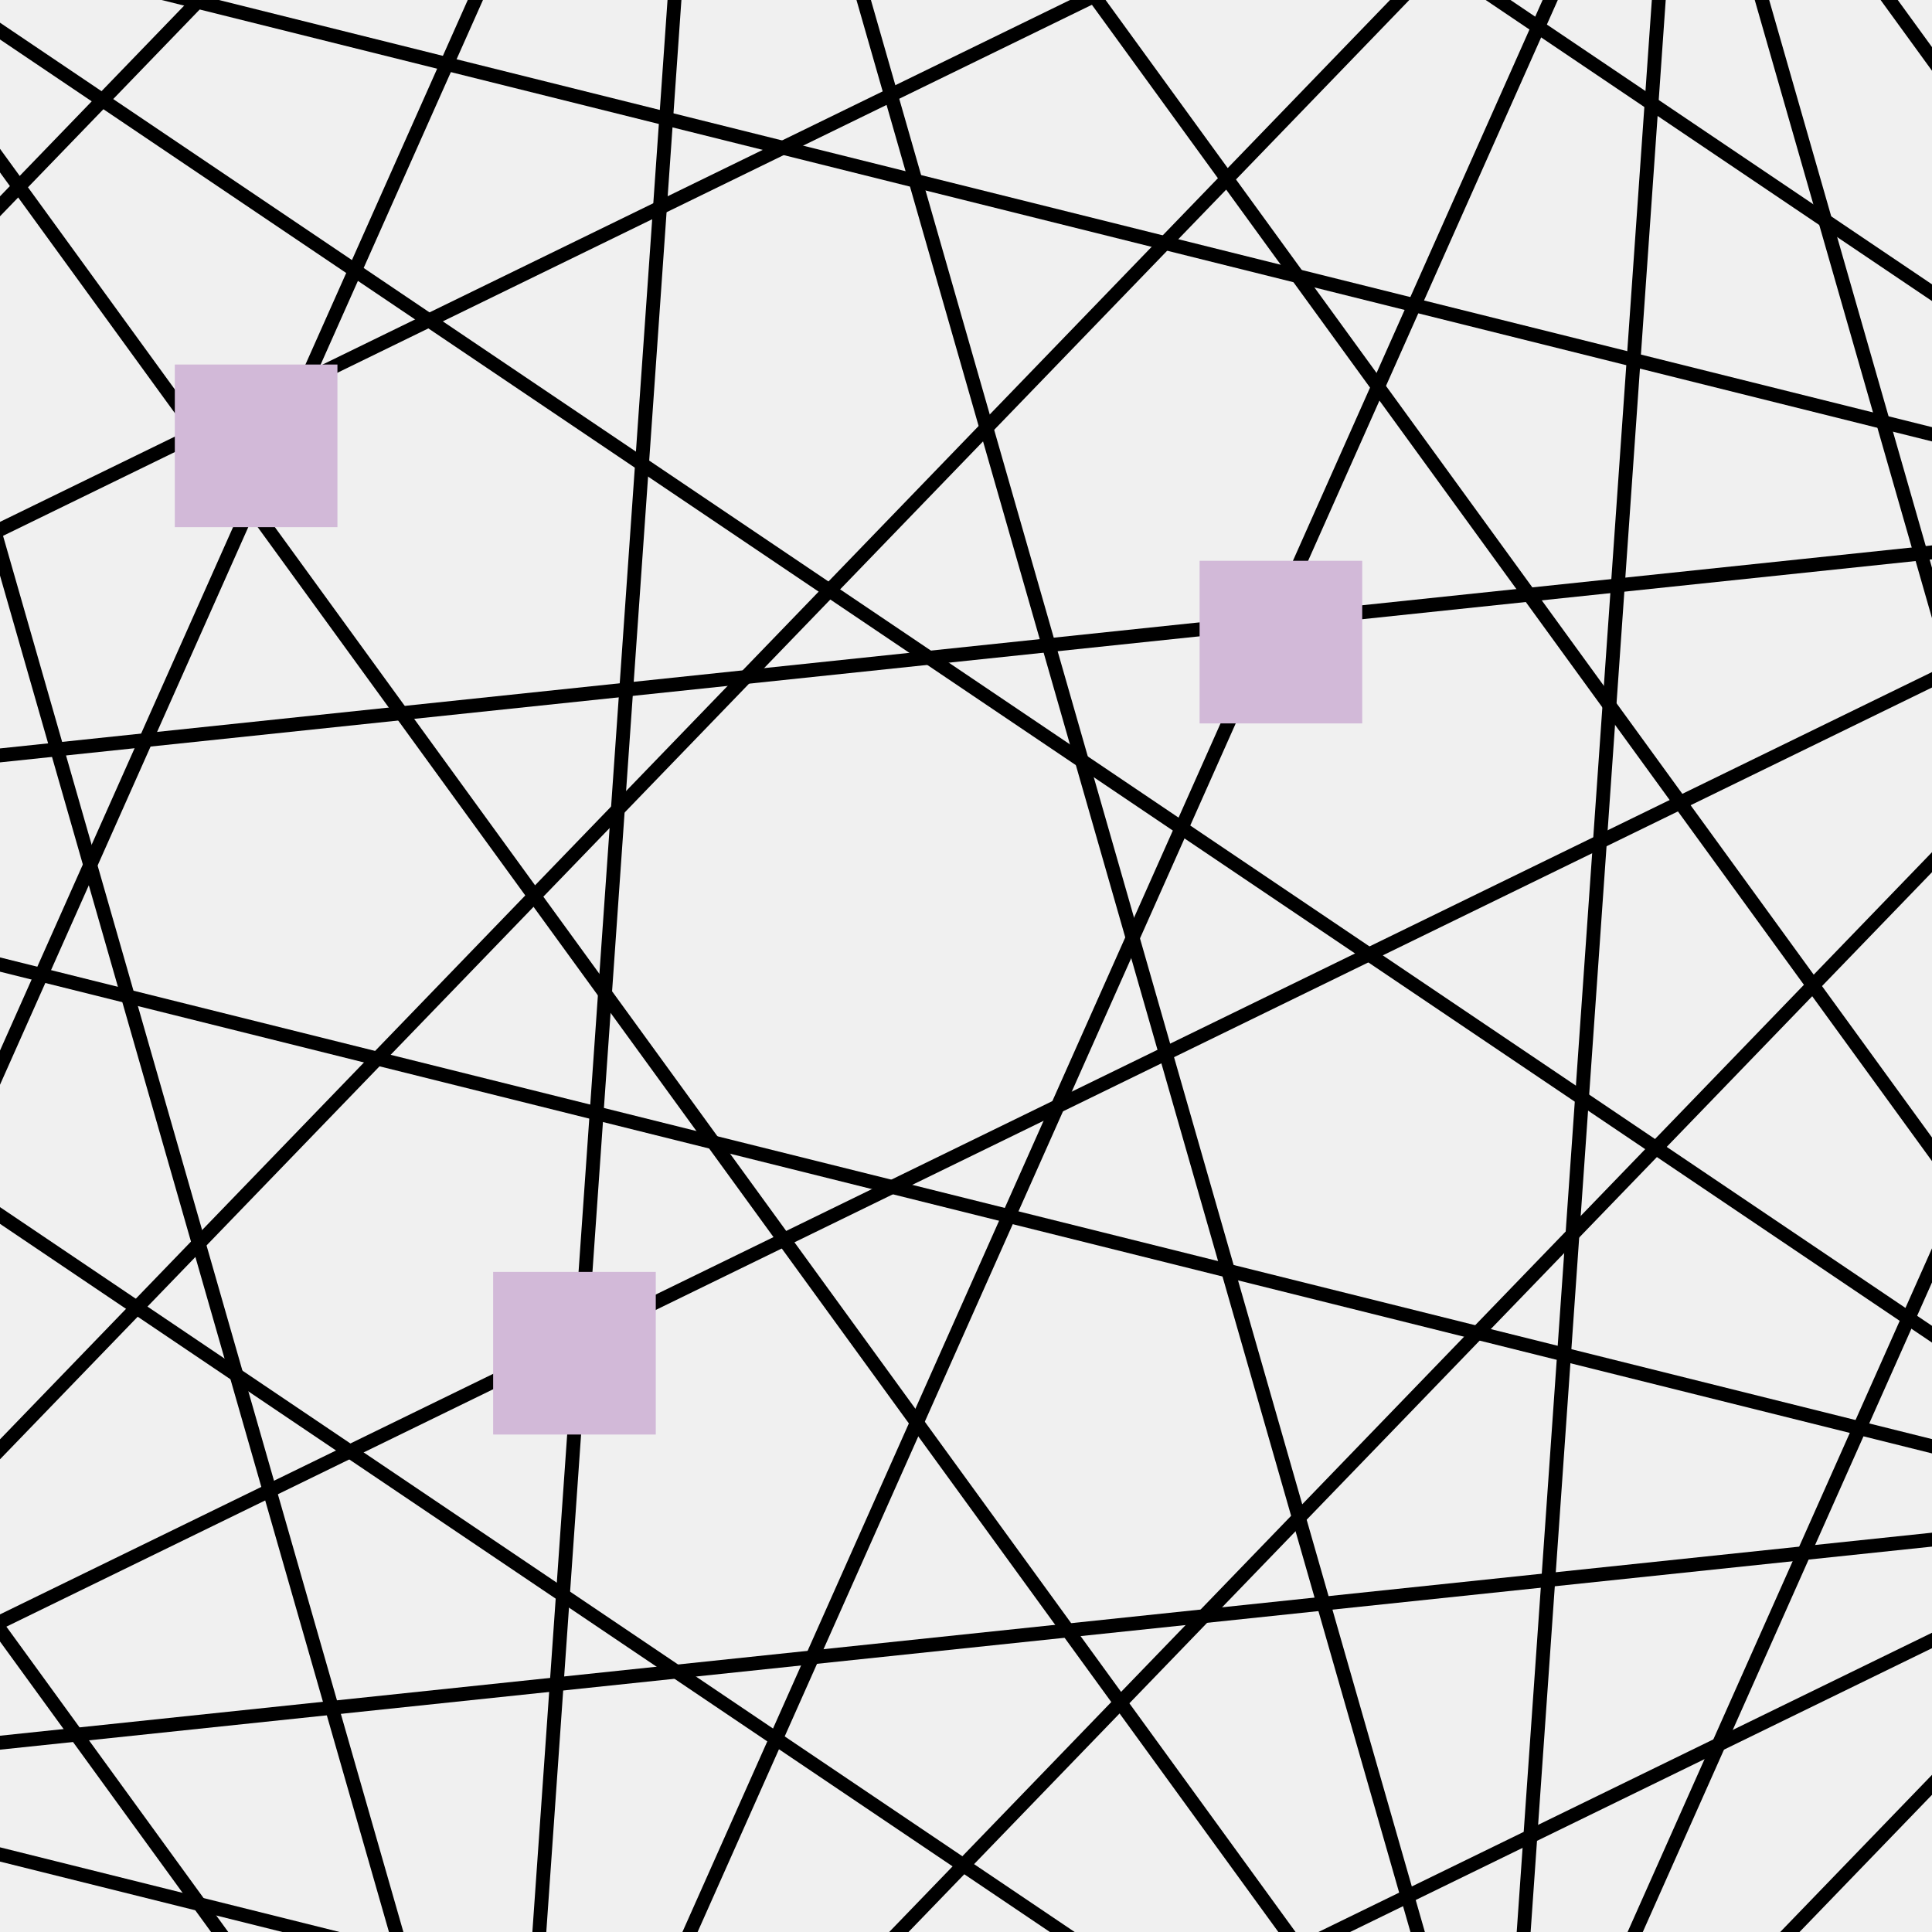
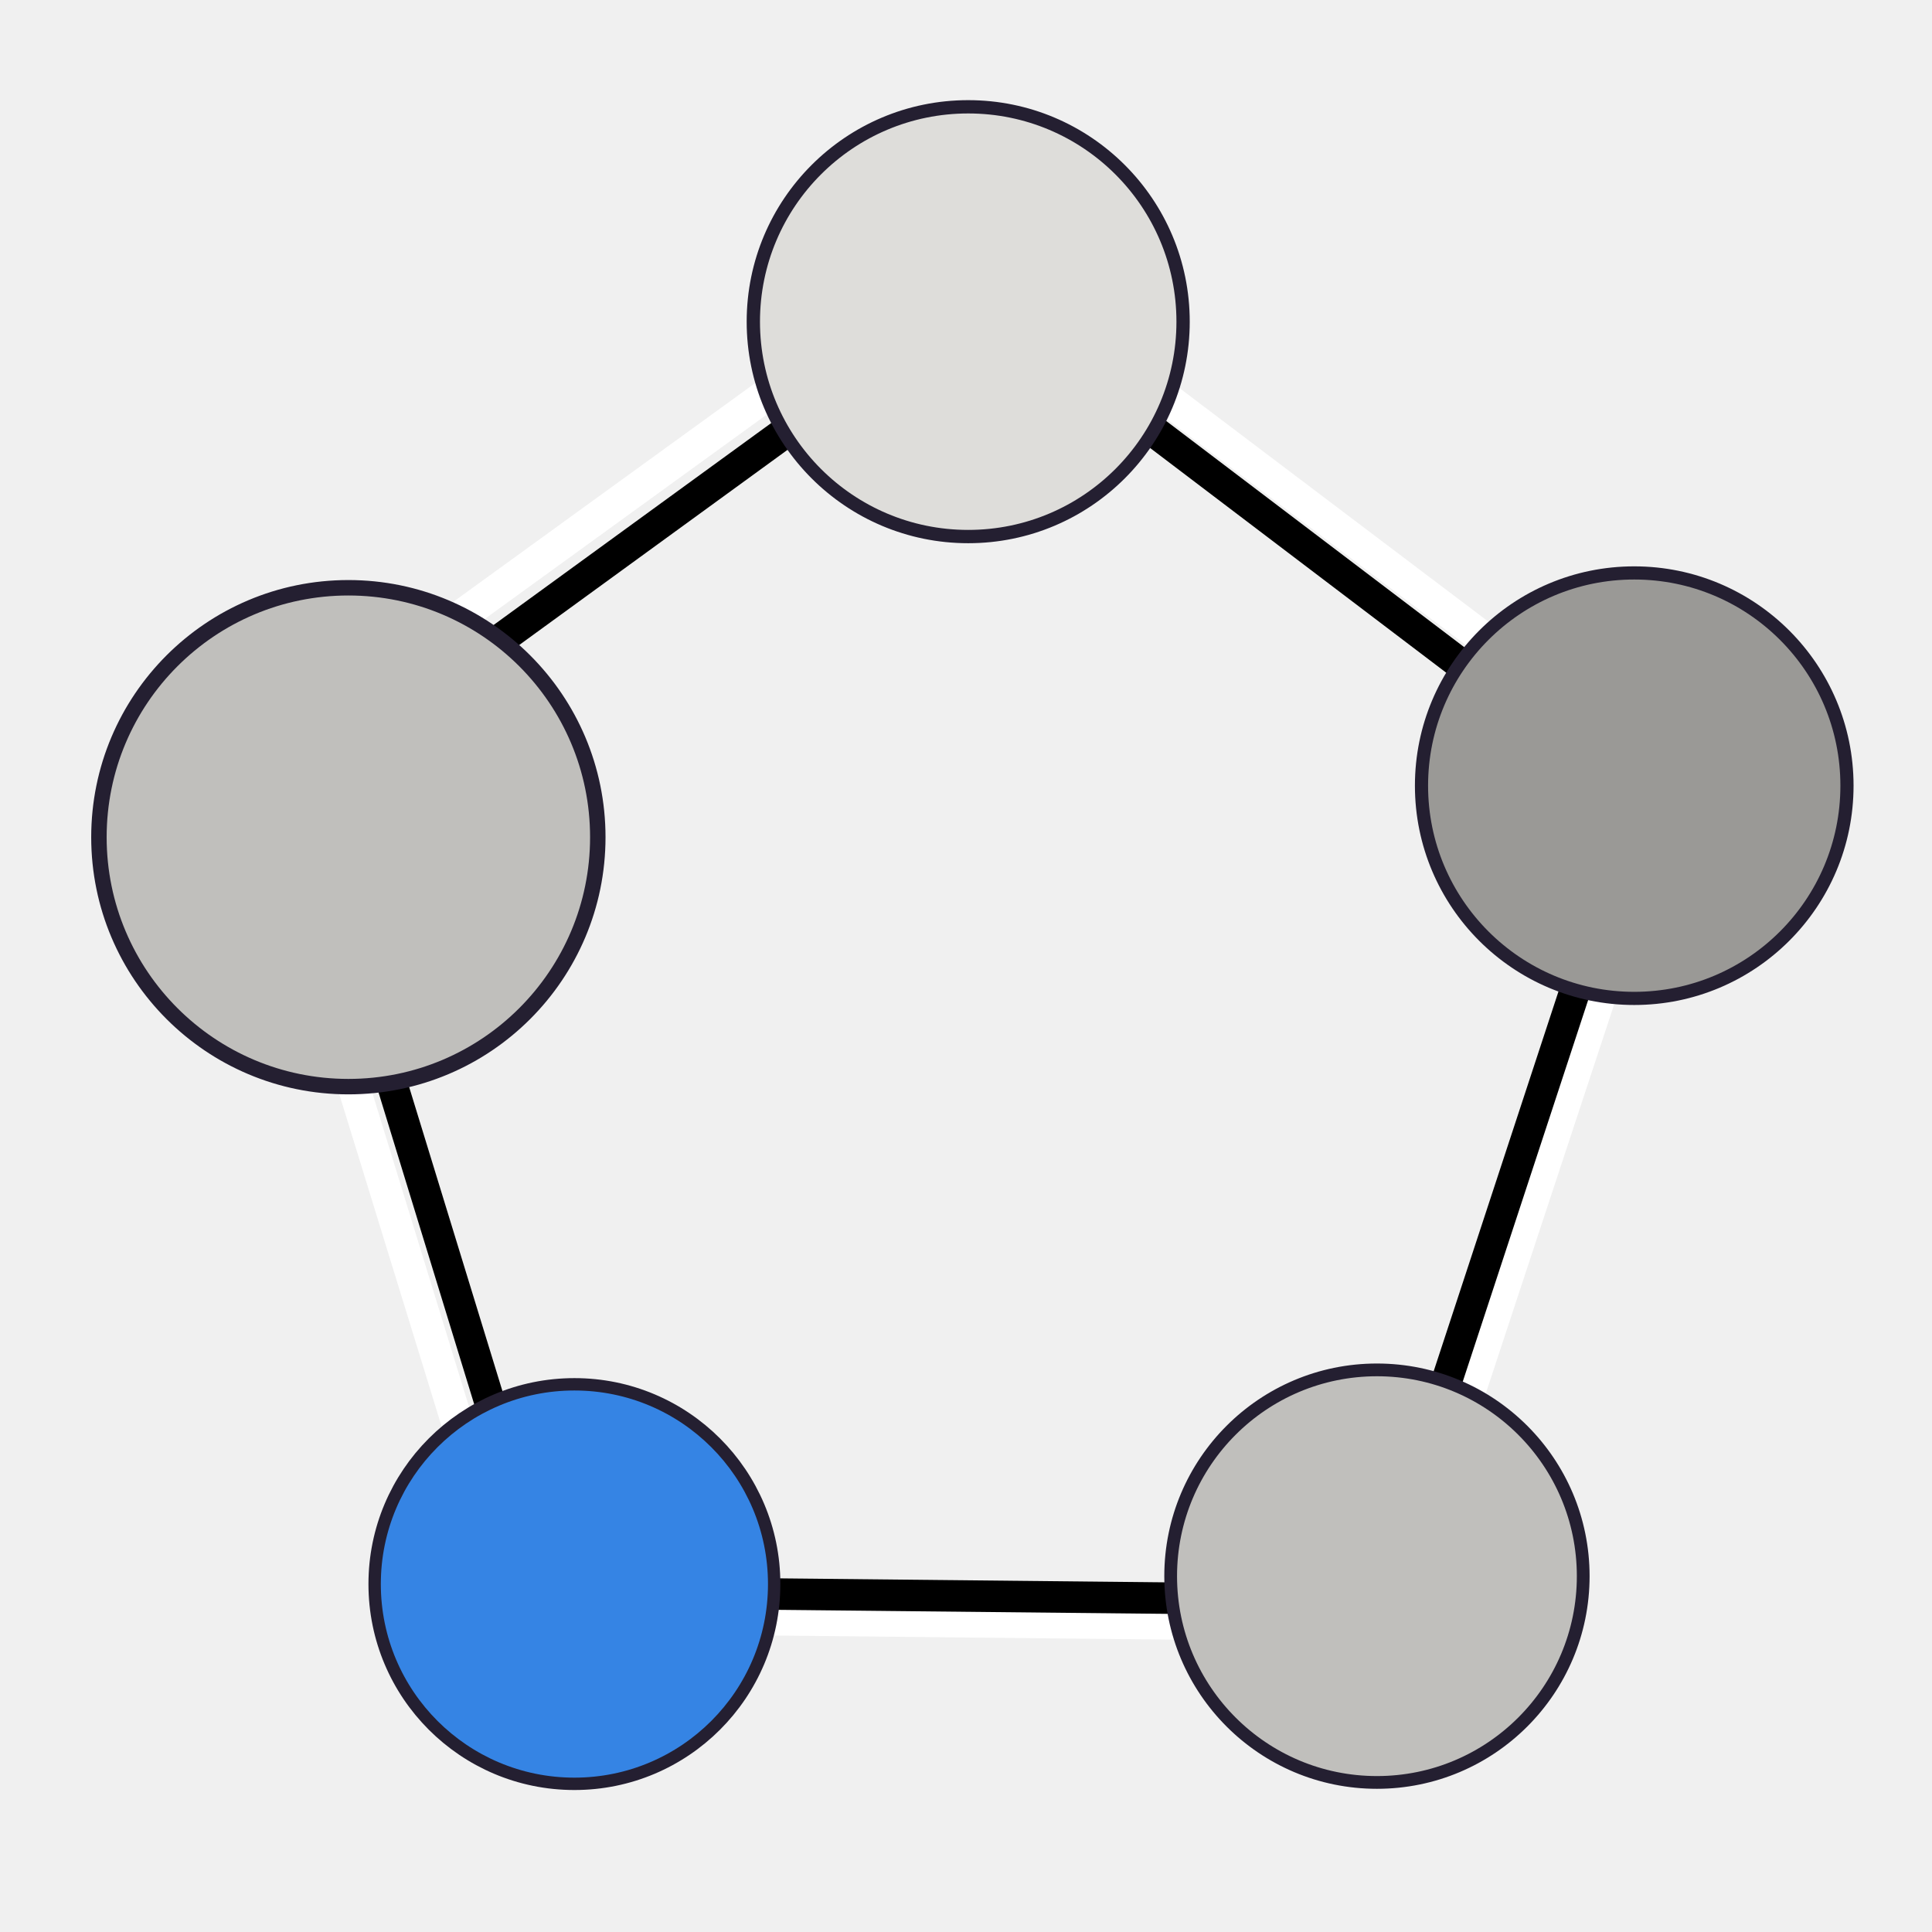
- <svg xmlns="http://www.w3.org/2000/svg" version="1.1" id="svg2" width="256" height="256" viewBox="0 0 256 256">
+ <svg xmlns="http://www.w3.org/2000/svg" version="1.1" id="svg2" width="128" height="128" viewBox="0 0 128 128">
  <defs id="defs6">
    <filter id="mask-powermask-path-effect2579_inverse" style="color-interpolation-filters:sRGB" height="100" width="100" x="-50" y="-50">
      <feColorMatrix id="mask-powermask-path-effect2579_primitive1" values="1" type="saturate" result="fbSourceGraphic" />
      <feColorMatrix id="mask-powermask-path-effect2579_primitive2" values="-1 0 0 0 1 0 -1 0 0 1 0 0 -1 0 1 0 0 0 1 0 " in="fbSourceGraphic" />
    </filter>
    <filter id="mask-powermask-path-effect2589_inverse" style="color-interpolation-filters:sRGB" height="100" width="100" x="-50" y="-50">
      <feColorMatrix id="mask-powermask-path-effect2589_primitive1" values="1" type="saturate" result="fbSourceGraphic" />
      <feColorMatrix id="mask-powermask-path-effect2589_primitive2" values="-1 0 0 0 1 0 -1 0 0 1 0 0 -1 0 1 0 0 0 1 0 " in="fbSourceGraphic" />
    </filter>
  </defs>
  <g id="g10" transform="matrix(1.333333,0,0,-1.333333,0,1122.52)">
    <g id="g12" transform="translate(72,769.89)">
      <g id="g10867" transform="matrix(2.311078,0,0,2.311078,18.1644,-12.09842)">
        <g id="g10869">
-           <g id="g10871" style="display:inline" />
-           <g id="g10873" clip-path="none">
-             <g id="g10875" transform="matrix(1.052916,0,0,1.052916,-1.864715,-3.132763)" clip-path="none">
-               <g id="g10877">
-                 <g id="g10881">
-                   <g id="g10883" transform="scale(-1)">
-                     <g id="g10885" />
-                     <g id="g10887" transform="rotate(180,55.326,-59.7185)">
-                       <g id="g10889" />
-                       <g id="g10891" transform="matrix(0.99452,0.10452,-0.10452,0.99452,-20.453,43.281)" />
-                       <g id="g10897" transform="translate(110.652,-119.437)" />
-                     </g>
-                   </g>
-                 </g>
-               </g>
-               <g id="g10899">
-                 <g id="g10901">
-                   <path class="success" d="m -6.222,59.202 v 0" style="fill:none;stroke:#000000;stroke-width:0;stroke-linecap:butt;stroke-linejoin:miter;stroke-miterlimit:10;stroke-dasharray:none;stroke-opacity:1" id="path10903" />
-                 </g>
-               </g>
-               <g id="g10905">
-                 <path class="success" d="m -37.867,41.872 c -0.288,2.736 -2.739,4.721 -5.475,4.433 -2.736,-0.288 -4.721,-2.739 -4.433,-5.475 0.288,-2.736 2.739,-4.721 5.475,-4.433 2.736,0.288 4.721,2.739 4.433,5.475 z" style="fill:none;stroke:#000000;stroke-width:0;stroke-linecap:butt;stroke-linejoin:miter;stroke-miterlimit:10;stroke-dasharray:none;stroke-opacity:1" id="path10907" />
-                 <g id="g10909">
-                   <g id="g10911" transform="scale(-1)">
-                     <g id="g10913" />
-                     <g id="g10915" transform="rotate(180,55.326,-59.7185)">
-                       <g id="g10917" />
-                       <g id="g10919" transform="matrix(0.99452,0.10452,-0.10452,0.99452,-57.052,25.431)" />
-                       <g id="g10925" transform="translate(110.652,-119.437)" />
-                     </g>
-                   </g>
-                 </g>
-               </g>
-               <g id="g10927">
-                 <g id="g10929">
-                   <path class="success" style="color:#000000;fill:#000000;stroke-miterlimit:10;-inkscape-stroke:none" d="m -38.041,43.367 -0.248,0.51 27.287,13.309 0.248,-0.51 z" id="path10931" />
-                 </g>
-               </g>
-               <g id="g10933">
-                 <path class="success" d="m -54.43,4.673 c -0.288,2.736 -2.739,4.721 -5.475,4.433 -2.736,-0.288 -4.721,-2.739 -4.433,-5.475 0.288,-2.736 2.739,-4.721 5.475,-4.433 2.736,0.288 4.721,2.739 4.433,5.475 z" style="fill:none;stroke:#000000;stroke-width:0;stroke-linecap:butt;stroke-linejoin:miter;stroke-miterlimit:10;stroke-dasharray:none;stroke-opacity:1" id="path10935" />
-                 <g id="g10937">
-                   <g id="g10939" transform="scale(-1)">
-                     <g id="g10941" />
-                     <g id="g10943" transform="rotate(180,55.326,-59.7185)">
-                       <g id="g10945" />
-                       <g id="g10947" transform="matrix(0.99452,0.10452,-0.10452,0.99452,-73.614,-11.768)" />
-                       <g id="g10953" transform="translate(110.652,-119.437)" />
-                     </g>
-                   </g>
-                 </g>
-               </g>
-               <g id="g10955">
-                 <g id="g10957">
-                   <path class="success" style="color:#000000;fill:#000000;stroke-miterlimit:10;-inkscape-stroke:none" d="m -55.582,7.682 -0.406,0.395 45.963,47.596 0.408,-0.393 z" id="path10959" />
-                 </g>
-               </g>
-               <g id="g10961">
-                 <path class="success" d="m -43.206,-34.469 c -0.288,2.736 -2.739,4.721 -5.475,4.433 -2.736,-0.288 -4.721,-2.739 -4.433,-5.475 0.288,-2.736 2.739,-4.721 5.475,-4.433 2.736,0.288 4.721,2.739 4.433,5.475 z" style="fill:none;stroke:#000000;stroke-width:0;stroke-linecap:butt;stroke-linejoin:miter;stroke-miterlimit:10;stroke-dasharray:none;stroke-opacity:1" id="path10963" />
-                 <g id="g10965">
-                   <g id="g10967" transform="scale(-1)">
-                     <g id="g10969" />
-                     <g id="g10971" transform="rotate(180,55.326,-59.7185)">
-                       <g id="g10973" />
-                       <g id="g10975" transform="matrix(0.99452,0.10452,-0.10452,0.99452,-62.39,-50.911)" />
-                       <g id="g10981" transform="translate(110.652,-119.437)" />
-                     </g>
-                   </g>
-                 </g>
-               </g>
-               <g id="g10983">
-                 <g id="g10985">
-                   <path class="success" style="color:#000000;fill:#000000;stroke-miterlimit:10;-inkscape-stroke:none" d="m -45.793,-30.373 -0.52,0.23 37.725,84.729 0.518,-0.232 z" id="path10987" />
-                 </g>
-               </g>
-               <g id="g10989">
-                 <path class="success" d="m -9.448,-57.24 c -0.288,2.736 -2.739,4.721 -5.475,4.433 -2.736,-0.288 -4.721,-2.739 -4.433,-5.475 0.288,-2.736 2.739,-4.721 5.475,-4.433 2.736,0.288 4.721,2.739 4.433,5.475 z" style="fill:none;stroke:#000000;stroke-width:0;stroke-linecap:butt;stroke-linejoin:miter;stroke-miterlimit:10;stroke-dasharray:none;stroke-opacity:1" id="path10991" />
-                 <g id="g10993">
-                   <g id="g10995" transform="scale(-1)">
-                     <g id="g10997" />
-                     <g id="g10999" transform="rotate(180,55.326,-59.7185)">
-                       <g id="g11001" />
-                       <g id="g11003" transform="matrix(0.99452,0.10452,-0.10452,0.99452,-28.632,-73.681)" />
-                       <g id="g11009" transform="translate(110.652,-119.437)" />
-                     </g>
-                   </g>
-                 </g>
-               </g>
-               <g id="g11011">
-                 <g id="g11013">
-                   <path class="success" style="color:#000000;fill:#000000;stroke-miterlimit:10;-inkscape-stroke:none" d="m -13.758,-52.611 -0.566,0.039 7.459,106.627 0.564,-0.039 z" id="path11015" />
-                 </g>
-               </g>
-               <g id="g11017">
-                 <path class="success" d="m 31.05,-52.984 c -0.288,2.736 -2.739,4.721 -5.475,4.433 -2.736,-0.288 -4.721,-2.739 -4.433,-5.475 0.288,-2.736 2.739,-4.721 5.475,-4.433 2.736,0.288 4.721,2.739 4.433,5.475 z" style="fill:none;stroke:#000000;stroke-width:0;stroke-linecap:butt;stroke-linejoin:miter;stroke-miterlimit:10;stroke-dasharray:none;stroke-opacity:1" id="path11019" />
-                 <g id="g11021">
-                   <g id="g11023" transform="scale(-1)">
-                     <g id="g11025" />
-                     <g id="g11027" transform="rotate(180,55.326,-59.7185)">
-                       <g id="g11029" />
-                       <g id="g11031" transform="matrix(0.99452,0.10452,-0.10452,0.99452,11.865,-69.425)" />
-                       <g id="g11037" transform="translate(110.652,-119.437)" />
-                     </g>
-                   </g>
-                 </g>
-               </g>
-               <g id="g11039">
-                 <g id="g11041">
-                   <path class="success" style="color:#000000;fill:#000000;stroke-miterlimit:10;-inkscape-stroke:none" d="M 24.395,-48.602 -5.066,54.145 -4.521,54.301 24.939,-48.445 Z" id="path11043" />
-                 </g>
-               </g>
-               <g id="g11045">
-                 <path class="success" d="m 59.336,-23.692 c -0.288,2.736 -2.739,4.721 -5.475,4.433 -2.736,-0.288 -4.721,-2.739 -4.433,-5.475 0.288,-2.736 2.739,-4.721 5.475,-4.433 2.736,0.288 4.721,2.739 4.433,5.475 z" style="fill:none;stroke:#000000;stroke-width:0;stroke-linecap:butt;stroke-linejoin:miter;stroke-miterlimit:10;stroke-dasharray:none;stroke-opacity:1" id="path11047" />
-                 <g id="g11049">
-                   <g id="g11051" transform="scale(-1)">
-                     <g id="g11053" />
-                     <g id="g11055" transform="rotate(180,55.326,-59.7185)">
-                       <g id="g11057" />
-                       <g id="g11059" transform="matrix(0.99452,0.10452,-0.10452,0.99452,40.151,-40.134)" />
-                       <g id="g11065" transform="translate(110.652,-119.437)" />
-                     </g>
-                   </g>
-                 </g>
-               </g>
-               <g id="g11067">
-                 <g id="g11069">
-                   <path class="success" style="color:#000000;fill:#000000;stroke-miterlimit:10;-inkscape-stroke:none" d="M 51.107,-20.188 -3.406,54.844 -2.947,55.178 51.566,-19.855 Z" id="path11071" />
-                 </g>
-               </g>
-               <g id="g11073">
-                 <path class="success" d="m 62.177,16.928 c -0.288,2.736 -2.739,4.721 -5.475,4.433 -2.736,-0.288 -4.721,-2.739 -4.433,-5.475 0.288,-2.736 2.739,-4.721 5.475,-4.433 2.736,0.288 4.721,2.739 4.433,5.475 z" style="fill:none;stroke:#000000;stroke-width:0;stroke-linecap:butt;stroke-linejoin:miter;stroke-miterlimit:10;stroke-dasharray:none;stroke-opacity:1" id="path11075" />
-                 <g id="g11077">
-                   <g id="g11079" transform="scale(-1)">
-                     <g id="g11081" />
-                     <g id="g11083" transform="rotate(180,55.326,-59.7185)">
-                       <g id="g11085" />
-                       <g id="g11087" transform="matrix(0.99452,0.10452,-0.10452,0.99452,42.993,0.487)" />
-                       <g id="g11093" transform="translate(110.652,-119.437)" />
-                     </g>
-                   </g>
-                 </g>
-               </g>
-               <g id="g11095">
-                 <g id="g11097">
-                   <path class="success" style="color:#000000;fill:#000000;stroke-miterlimit:10;-inkscape-stroke:none" d="m 52.77,19.07 -54.855,37 0.316,0.471 54.855,-37.002 z" id="path11099" />
-                 </g>
-               </g>
-               <g id="g11101">
-                 <path class="success" d="m 38.243,49.871 c -0.288,2.736 -2.739,4.721 -5.475,4.433 -2.736,-0.288 -4.721,-2.739 -4.433,-5.475 0.288,-2.736 2.739,-4.721 5.475,-4.433 2.736,0.288 4.721,2.739 4.433,5.475 z" style="fill:none;stroke:#000000;stroke-width:0;stroke-linecap:butt;stroke-linejoin:miter;stroke-miterlimit:10;stroke-dasharray:none;stroke-opacity:1" id="path11103" />
-                 <g id="g11105">
-                   <g id="g11107" transform="scale(-1)">
-                     <g id="g11109" />
-                     <g id="g11111" transform="rotate(180,55.326,-59.7185)">
-                       <g id="g11113" />
-                       <g id="g11115" transform="matrix(0.99452,0.10452,-0.10452,0.99452,19.058,33.43)" />
-                       <g id="g11121" transform="translate(110.652,-119.437)" />
-                     </g>
-                   </g>
-                 </g>
-               </g>
-               <g id="g11123">
-                 <g id="g11125">
-                   <path class="success" style="color:#000000;fill:#000000;stroke-miterlimit:10;-inkscape-stroke:none" d="m 28.193,50.328 -29.457,7.346 0.137,0.551 29.457,-7.346 z" id="path11127" />
-                 </g>
-               </g>
-               <g id="g11129">
-                 <g id="g11131">
-                   <path class="success" d="m -42.821,41.352 v 0" style="fill:none;stroke:#000000;stroke-width:0;stroke-linecap:butt;stroke-linejoin:miter;stroke-miterlimit:10;stroke-dasharray:none;stroke-opacity:1" id="path11133" />
-                 </g>
-               </g>
-               <g id="g11135">
-                 <g id="g11137">
-                   <path class="success" style="color:#000000;fill:#000000;stroke-miterlimit:10;-inkscape-stroke:none" d="M -57.018,8.77 -57.535,9 -45.188,36.734 l 0.518,-0.23 z" id="path11139" />
-                 </g>
-               </g>
-               <g id="g11141">
-                 <g id="g11143">
-                   <path class="success" style="color:#000000;fill:#000000;stroke-miterlimit:10;-inkscape-stroke:none" d="m -47.516,-29.842 -0.566,0.039 4.617,66.006 0.564,-0.039 z" id="path11145" />
-                 </g>
-               </g>
-               <g id="g11147">
-                 <g id="g11149">
-                   <path class="success" style="color:#000000;fill:#000000;stroke-miterlimit:10;-inkscape-stroke:none" d="m -16.102,-52.859 -25.564,89.152 0.545,0.156 25.564,-89.152 z" id="path11151" />
-                 </g>
-               </g>
-               <g id="g11153">
-                 <g id="g11155">
-                   <path class="success" style="color:#000000;fill:#000000;stroke-miterlimit:10;-inkscape-stroke:none" d="m 22.82,-49.48 -62.826,86.475 0.459,0.334 62.826,-86.475 z" id="path11157" />
-                 </g>
-               </g>
-               <g id="g11159">
-                 <g id="g11161">
-                   <path class="success" style="color:#000000;fill:#000000;stroke-miterlimit:10;-inkscape-stroke:none" d="m 49.928,-21.551 -88.613,59.77 0.318,0.471 88.613,-59.77 z" id="path11163" />
-                 </g>
-               </g>
-               <g id="g11165">
-                 <g id="g11167">
-                   <path class="success" style="color:#000000;fill:#000000;stroke-miterlimit:10;-inkscape-stroke:none" d="m 52.127,17.387 -89.99,22.438 0.137,0.549 89.992,-22.438 z" id="path11169" />
-                 </g>
-               </g>
-               <g id="g11171">
-                 <g id="g11173">
-                   <path class="success" style="color:#000000;fill:#000000;stroke-miterlimit:10;-inkscape-stroke:none" d="m -37.639,41.611 -0.061,0.564 65.807,6.916 0.059,-0.564 z" id="path11175" />
-                 </g>
-               </g>
-               <g id="g11177">
-                 <g id="g11179">
-                   <path class="success" d="m -59.384,4.153 v 0" style="fill:none;stroke:#000000;stroke-width:0;stroke-linecap:butt;stroke-linejoin:miter;stroke-miterlimit:10;stroke-dasharray:none;stroke-opacity:1" id="path11181" />
-                 </g>
-               </g>
-               <g id="g11183">
-                 <g id="g11185">
-                   <path class="success" style="color:#000000;fill:#000000;stroke-miterlimit:10;-inkscape-stroke:none" d="m -49.859,-30.088 -8.369,29.182 0.545,0.156 8.369,-29.182 z" id="path11187" />
-                 </g>
-               </g>
-               <g id="g11189">
-                 <g id="g11191">
-                   <path class="success" style="color:#000000;fill:#000000;stroke-miterlimit:10;-inkscape-stroke:none" d="m -17.676,-53.736 -38.893,53.531 0.459,0.334 38.893,-53.531 z" id="path11193" />
-                 </g>
-               </g>
-               <g id="g11195">
-                 <g id="g11197">
-                   <path class="success" style="color:#000000;fill:#000000;stroke-miterlimit:10;-inkscape-stroke:none" d="m 21.643,-50.842 -76.891,51.863 0.318,0.469 76.889,-51.863 z" id="path11199" />
-                 </g>
-               </g>
-               <g id="g11201">
-                 <g id="g11203">
-                   <path class="success" style="color:#000000;fill:#000000;stroke-miterlimit:10;-inkscape-stroke:none" d="M 49.287,-23.234 -54.426,2.625 -54.289,3.174 49.424,-22.684 Z" id="path11205" />
-                 </g>
-               </g>
-               <g id="g11207">
-                 <g id="g11209">
-                   <path class="success" style="color:#000000;fill:#000000;stroke-miterlimit:10;-inkscape-stroke:none" d="m -54.201,4.412 -0.061,0.564 106.303,11.172 0.059,-0.564 z" id="path14689" />
-                 </g>
-               </g>
-               <g id="g11213">
-                 <g id="g11215">
-                   <path class="success" style="color:#000000;fill:#000000;stroke-miterlimit:10;-inkscape-stroke:none" d="m -54.604,6.168 -0.248,0.51 83.359,40.656 0.248,-0.51 z" id="path11217" />
-                 </g>
-               </g>
-               <g id="g11219">
-                 <g id="g11221">
-                   <path class="success" d="m -48.16,-34.99 v 0" style="fill:none;stroke:#000000;stroke-width:0;stroke-linecap:butt;stroke-linejoin:miter;stroke-miterlimit:10;stroke-dasharray:none;stroke-opacity:1" id="path11223" />
-                 </g>
-               </g>
-               <g id="g11225">
-                 <g id="g11227">
-                   <path class="success" style="color:#000000;fill:#000000;stroke-miterlimit:10;-inkscape-stroke:none" d="m -18.855,-55.098 -25.168,16.977 0.316,0.469 25.168,-16.977 z" id="path11229" />
-                 </g>
-               </g>
-               <g id="g11231">
-                 <g id="g11233">
-                   <path class="success" style="color:#000000;fill:#000000;stroke-miterlimit:10;-inkscape-stroke:none" d="m 21,-52.525 -64.201,16.008 0.137,0.549 64.201,-16.008 z" id="path11235" />
-                 </g>
-               </g>
-               <g id="g11237">
-                 <g id="g11239">
-                   <path class="success" style="color:#000000;fill:#000000;stroke-miterlimit:10;-inkscape-stroke:none" d="m -42.979,-34.73 -0.059,0.564 92.236,9.693 0.061,-0.562 z" id="path11241" />
-                 </g>
-               </g>
-               <g id="g11243">
-                 <g id="g11245">
-                   <path class="success" style="color:#000000;fill:#000000;stroke-miterlimit:10;-inkscape-stroke:none" d="m -43.379,-32.973 -0.248,0.508 96.07,46.857 0.248,-0.51 z" id="path11247" />
-                 </g>
-               </g>
-               <g id="g11249">
-                 <g id="g11251">
-                   <path class="success" style="color:#000000;fill:#000000;stroke-miterlimit:10;-inkscape-stroke:none" d="m -44.357,-31.459 -0.408,0.393 74.252,76.887 0.408,-0.393 z" id="path11253" />
-                 </g>
-               </g>
-               <g id="g11255">
-                 <g id="g11257">
-                   <path class="success" d="m -14.402,-57.76 v 0" style="fill:none;stroke:#000000;stroke-width:0;stroke-linecap:butt;stroke-linejoin:miter;stroke-miterlimit:10;stroke-dasharray:none;stroke-opacity:1" id="path11259" />
-                 </g>
-               </g>
-               <g id="g11261">
-                 <g id="g11263">
-                   <path class="success" style="color:#000000;fill:#000000;stroke-miterlimit:10;-inkscape-stroke:none" d="m -9.221,-57.5 -0.059,0.562 30.193,3.174 0.059,-0.564 z" id="path11265" />
-                 </g>
-               </g>
-               <g id="g11267">
-                 <g id="g11269">
-                   <path class="success" style="color:#000000;fill:#000000;stroke-miterlimit:10;-inkscape-stroke:none" d="m -9.621,-55.744 -0.248,0.51 59.471,29.006 0.248,-0.51 z" id="path11271" />
-                 </g>
-               </g>
-               <g id="g11273">
-                 <g id="g11275">
-                   <path class="success" style="color:#000000;fill:#000000;stroke-miterlimit:10;-inkscape-stroke:none" d="m -10.6,-54.23 -0.408,0.395 64.428,66.715 0.408,-0.395 z" id="path11277" />
-                 </g>
-               </g>
-               <g id="g11279">
-                 <g id="g11281">
-                   <path class="success" style="color:#000000;fill:#000000;stroke-miterlimit:10;-inkscape-stroke:none" d="m -12.035,-53.143 -0.518,0.23 43.475,97.645 0.518,-0.23 z" id="path11283" />
-                 </g>
-               </g>
-               <g id="g11285">
-                 <g id="g11287">
-                   <path class="success" d="m 26.096,-53.504 v 0" style="fill:none;stroke:#000000;stroke-width:0;stroke-linecap:butt;stroke-linejoin:miter;stroke-miterlimit:10;stroke-dasharray:none;stroke-opacity:1" id="path11289" />
-                 </g>
-               </g>
-               <g id="g11291">
-                 <g id="g11293">
-                   <path class="success" style="color:#000000;fill:#000000;stroke-miterlimit:10;-inkscape-stroke:none" d="m 29.898,-49.975 -0.408,0.395 21.09,21.838 0.406,-0.395 z" id="path11295" />
-                 </g>
-               </g>
-               <g id="g11297">
-                 <g id="g11299">
-                   <path class="success" style="color:#000000;fill:#000000;stroke-miterlimit:10;-inkscape-stroke:none" d="M 28.461,-48.887 27.943,-48.656 54.857,11.791 55.375,11.561 Z" id="path11301" />
-                 </g>
-               </g>
-               <g id="g11303">
-                 <g id="g11305">
-                   <path class="success" style="color:#000000;fill:#000000;stroke-miterlimit:10;-inkscape-stroke:none" d="m 26.74,-48.355 -0.566,0.039 6.471,92.52 0.564,-0.041 z" id="path11307" />
-                 </g>
-               </g>
-               <g id="g11309">
-                 <g id="g11311">
-                   <path class="success" d="m 54.382,-24.213 v 0" style="fill:none;stroke:#000000;stroke-width:0;stroke-linecap:butt;stroke-linejoin:miter;stroke-miterlimit:10;stroke-dasharray:none;stroke-opacity:1" id="path11313" />
-                 </g>
-               </g>
-               <g id="g11315">
-                 <g id="g11317">
-                   <path class="success" style="color:#000000;fill:#000000;stroke-miterlimit:10;-inkscape-stroke:none" d="m 55.025,-19.064 -0.564,0.039 2.117,30.285 0.566,-0.039 z" id="path11319" />
-                 </g>
-               </g>
-               <g id="g11321">
-                 <g id="g11323">
-                   <path class="success" style="color:#000000;fill:#000000;stroke-miterlimit:10;-inkscape-stroke:none" d="m 52.682,-19.311 -18.238,63.604 0.545,0.156 18.238,-63.604 z" id="path11325" />
-                 </g>
-               </g>
-               <g id="g11327">
-                 <g id="g11329">
-                   <path class="success" d="m 57.223,16.408 v 0" style="fill:none;stroke:#000000;stroke-width:0;stroke-linecap:butt;stroke-linejoin:miter;stroke-miterlimit:10;stroke-dasharray:none;stroke-opacity:1" id="path11331" />
-                 </g>
-               </g>
-               <g id="g11333">
-                 <g id="g11335">
-                   <path class="success" style="color:#000000;fill:#000000;stroke-miterlimit:10;-inkscape-stroke:none" d="M 53.949,20.432 36.104,44.992 36.562,45.326 54.408,20.766 Z" id="path11337" />
-                 </g>
-               </g>
-               <g id="g11339">
-                 <g id="g11341">
-                   <path class="success" d="m 33.288,49.351 v 0" style="fill:none;stroke:#000000;stroke-width:0;stroke-linecap:butt;stroke-linejoin:miter;stroke-miterlimit:10;stroke-dasharray:none;stroke-opacity:1" id="path11343" />
-                 </g>
-               </g>
-             </g>
-           </g>
-           <rect class="error" style="display:inline;fill:#d2b9d8;fill-opacity:1;stroke:none;stroke-width:0;stroke-linejoin:bevel;stroke-dasharray:none;stroke-dashoffset:0;stroke-opacity:1;enable-background:new" id="rect31548" width="6.993" height="6.993" x="-31.497" y="-20.714" transform="scale(1,-1)" />
-           <rect class="error" style="display:inline;fill:#d2b9d8;fill-opacity:1;stroke:none;stroke-width:0;stroke-linejoin:bevel;stroke-dasharray:none;stroke-dashoffset:0;stroke-opacity:1;enable-background:new" id="rect31548-9" width="6.993" height="6.993" x="12.57" y="-12.275" transform="scale(1,-1)" />
-           <rect class="error" style="display:inline;fill:#d2b9d8;fill-opacity:1;stroke:none;stroke-width:0;stroke-linejoin:bevel;stroke-dasharray:none;stroke-dashoffset:0;stroke-opacity:1;enable-background:new" id="rect31548-9-1" width="6.993" height="6.993" x="-17.808" y="18.304" transform="scale(1,-1)" />
+           <path style="display:inline;fill:none;stroke:#ffffff;stroke-width:2;stroke-dasharray:none;stroke-dashoffset:0;enable-background:new" id="path1" d="M 53.62,204.647 6.772,233.159 -34.821,197.414 l 21.142,-50.603 54.659,4.47 z" transform="matrix(0.2913797,-0.1847976,-0.1813857,-0.2968606,12.41889,72.0978)" />
+           <path style="display:inline;fill:none;stroke:#000000;stroke-width:2.043;stroke-dasharray:none;stroke-dashoffset:3.007;enable-background:new" id="path1-6" d="M 53.62,204.647 6.772,233.159 -34.821,197.414 l 21.142,-50.603 54.659,4.47 z" transform="matrix(0.2751889,-0.1752007,-0.1713068,-0.2814441,10.84364,68.97371)" />
+           <ellipse style="display:inline;fill:#deddda;fill-opacity:1;stroke:#241f31;stroke-width:0.286;stroke-dasharray:none;stroke-dashoffset:0;enable-background:new" id="path1-5-7" cx="-18.197" cy="-29.473" clip-path="none" rx="4.62" ry="4.62" transform="scale(1,-1)" />
+           <circle style="display:inline;fill:#3584e4;fill-opacity:1;stroke:#241f31;stroke-width:0.266;stroke-dasharray:none;stroke-dashoffset:0;enable-background:new" id="path1-5-7-1-7" cx="-26.664" cy="-2.331" r="4.295" clip-path="none" transform="scale(1,-1)" />
+           <circle style="display:inline;fill:#9a9996;fill-opacity:1;stroke:#241f31;stroke-width:0.283;stroke-dasharray:none;stroke-dashoffset:0;enable-background:new" id="path1-5-7-45" cx="-19.497" cy="3.877" r="4.574" clip-path="none" transform="matrix(0,-1,-1,0,0,0)" />
+           <circle style="display:inline;fill:#c0bfbc;fill-opacity:1;stroke:#241f31;stroke-width:0.274;stroke-dasharray:none;stroke-dashoffset:0;enable-background:new" id="path1-5-7-1-0" cx="-2.501" cy="9.409" r="4.435" clip-path="none" transform="matrix(0,-1,-1,0,0,0)" />
+           <circle style="display:inline;fill:#c0bfbc;fill-opacity:1;stroke:#241f31;stroke-width:0.332;stroke-dasharray:none;stroke-dashoffset:0;enable-background:new" id="path1-5-7-1-7-6" cx="-18.389" cy="31.524" r="5.363" clip-path="none" transform="matrix(0,-1,-1,0,0,0)" />
+           <circle style="display:inline;fill:none;stroke:none;stroke-width:0.221;stroke-dasharray:none;stroke-opacity:1;enable-background:new" id="circle45" cx="-17.811" cy="-14.85" r="13.27" clip-path="none" transform="scale(1,-1)" />
+           <circle style="display:inline;fill:none;stroke-width:1.28202e-07;enable-background:new" id="circle29" cx="-17.811" cy="-14.85" r="13.157" clip-path="none" transform="scale(1,-1)" />
+           <circle style="display:inline;fill:none;stroke-width:1.28202e-07;enable-background:new" id="circle28" cx="-17.811" cy="-14.85" r="13.157" clip-path="none" transform="scale(1,-1)" />
+           <circle style="display:inline;fill:none;stroke-width:1.28202e-07;enable-background:new" id="circle27" cx="-17.811" cy="-14.85" r="13.157" clip-path="none" transform="scale(1,-1)" />
+           <circle style="display:inline;fill:none;stroke-width:1.28202e-07;enable-background:new" id="circle26" cx="-17.811" cy="-14.85" r="13.157" clip-path="none" transform="scale(1,-1)" />
+           <circle style="display:inline;fill:none;stroke-width:1.28202e-07;enable-background:new" id="circle25" cx="-17.811" cy="-14.85" r="13.157" clip-path="none" transform="scale(1,-1)" />
+           <circle style="display:inline;fill:none;stroke-width:1.28202e-07;enable-background:new" id="circle24" cx="-17.811" cy="-14.85" r="13.157" clip-path="none" transform="scale(1,-1)" />
        </g>
      </g>
    </g>
  </g>
</svg>
